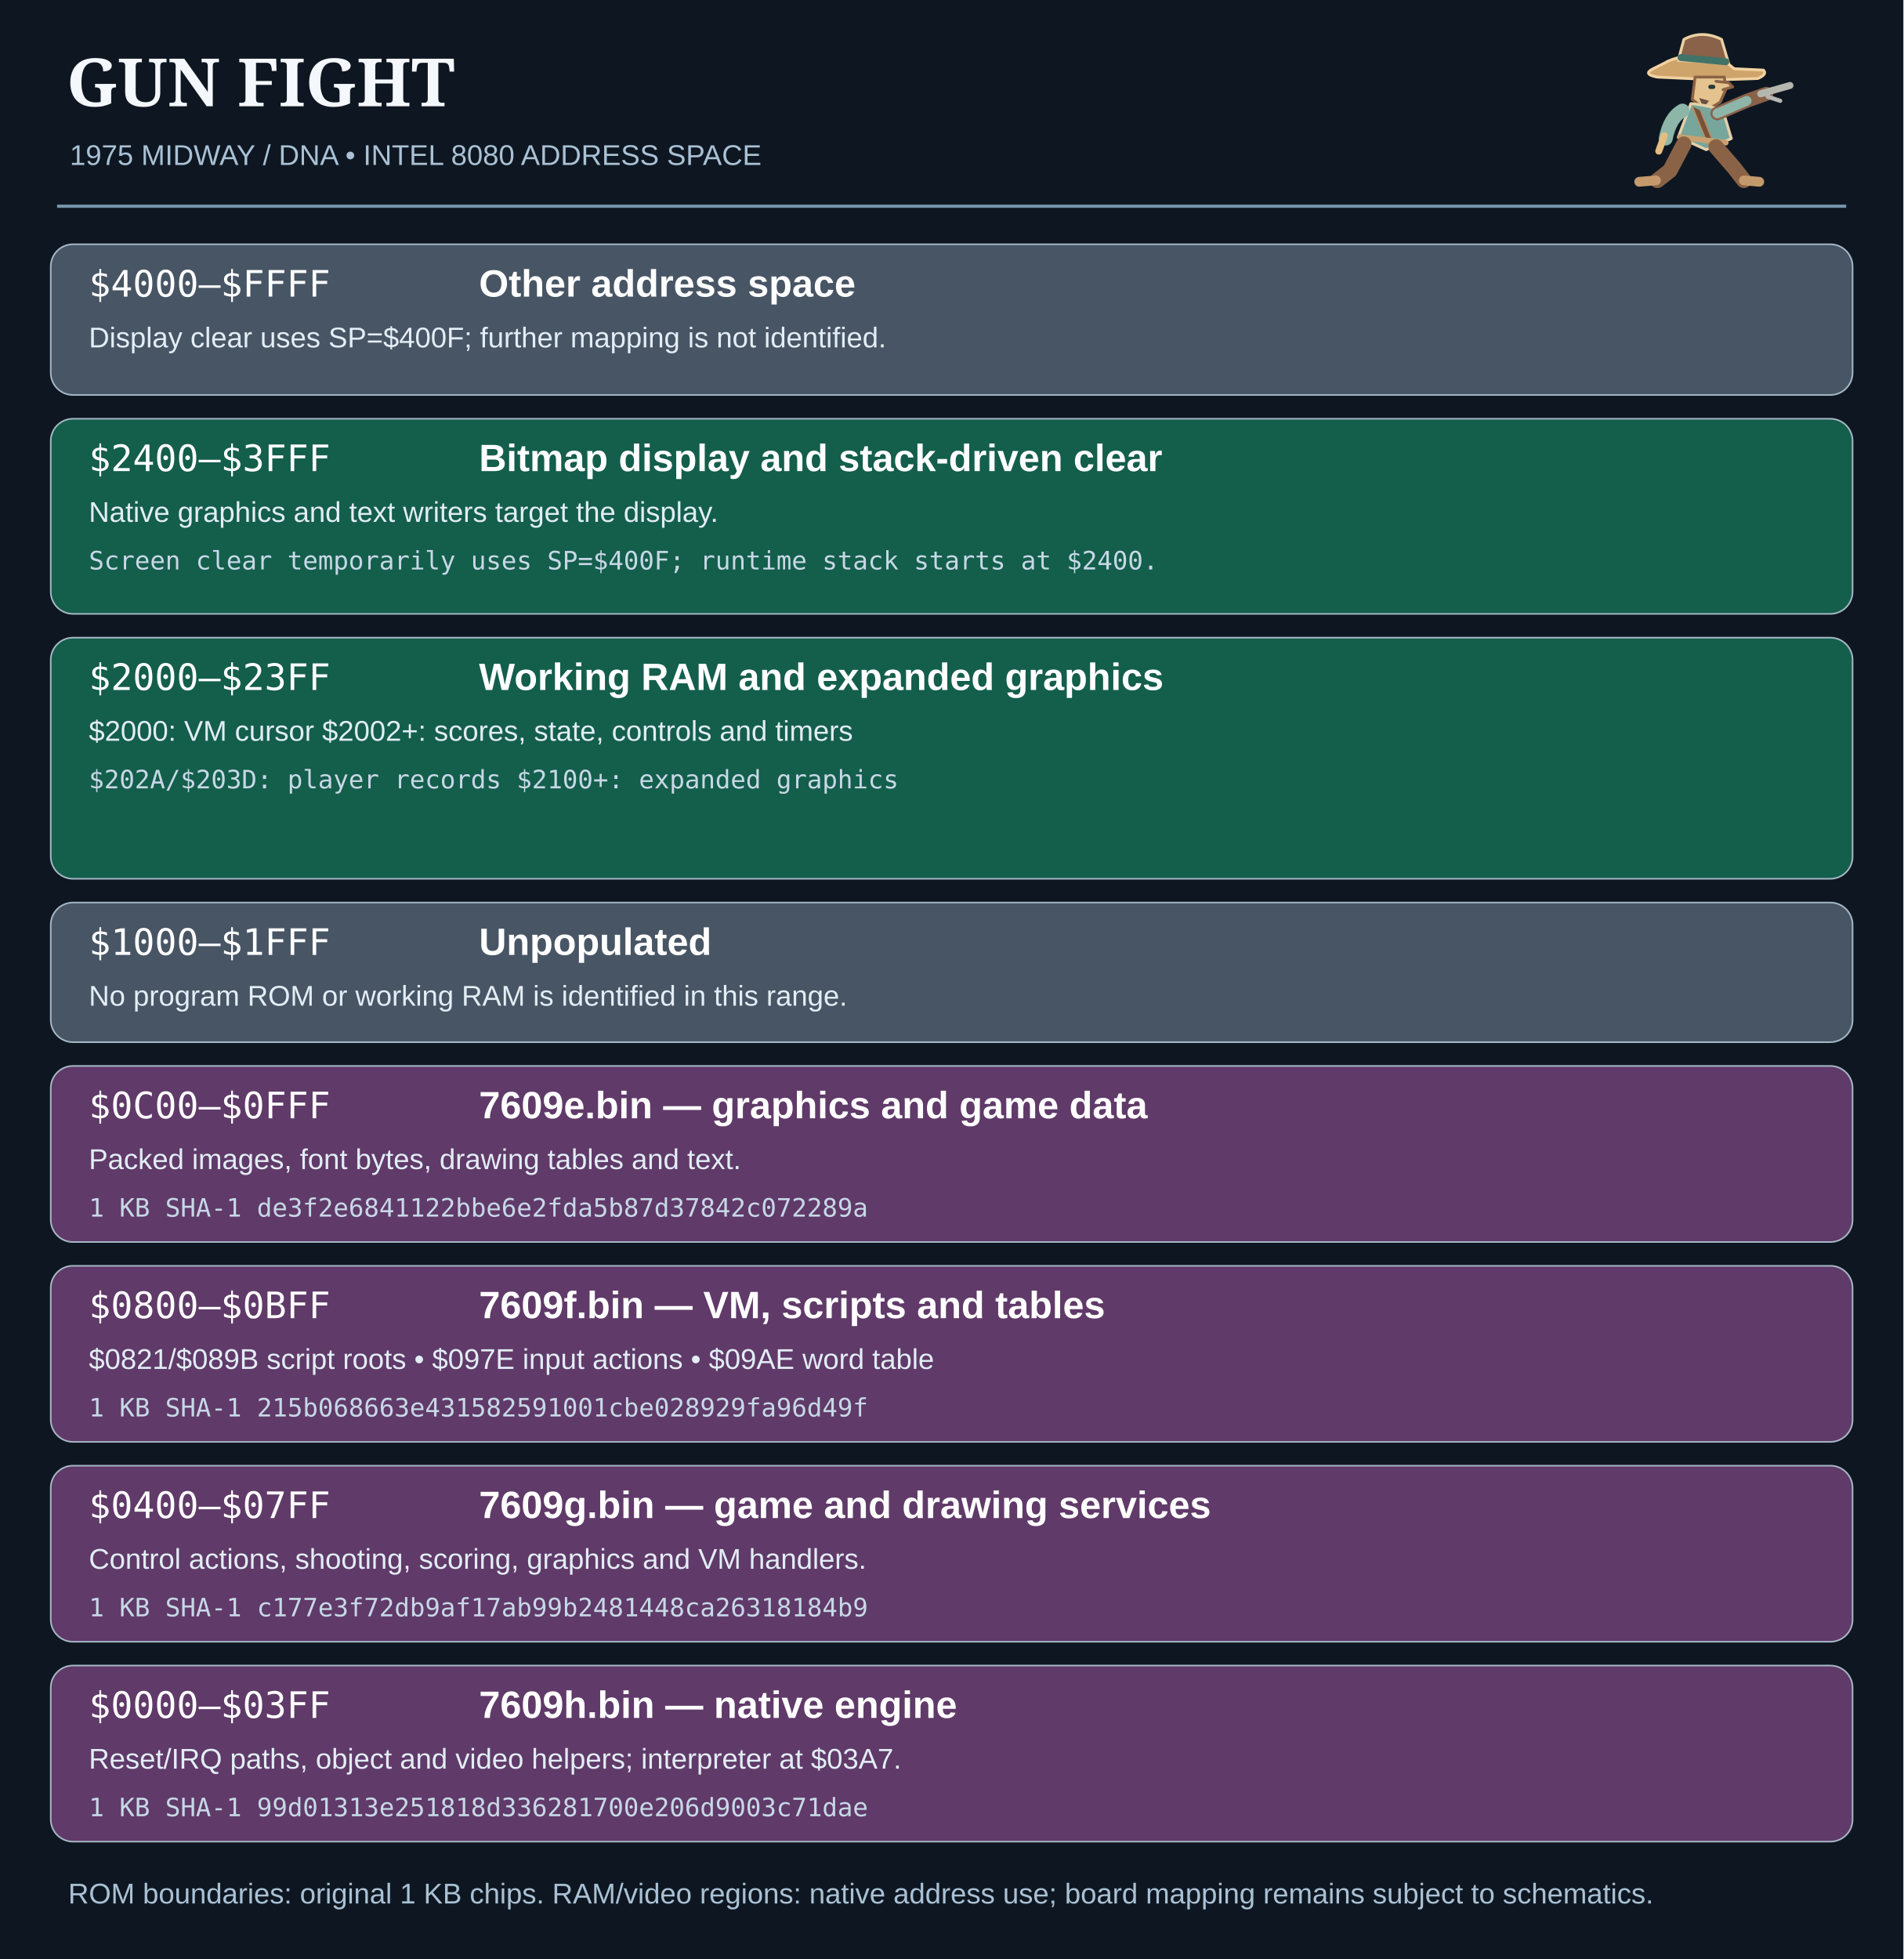
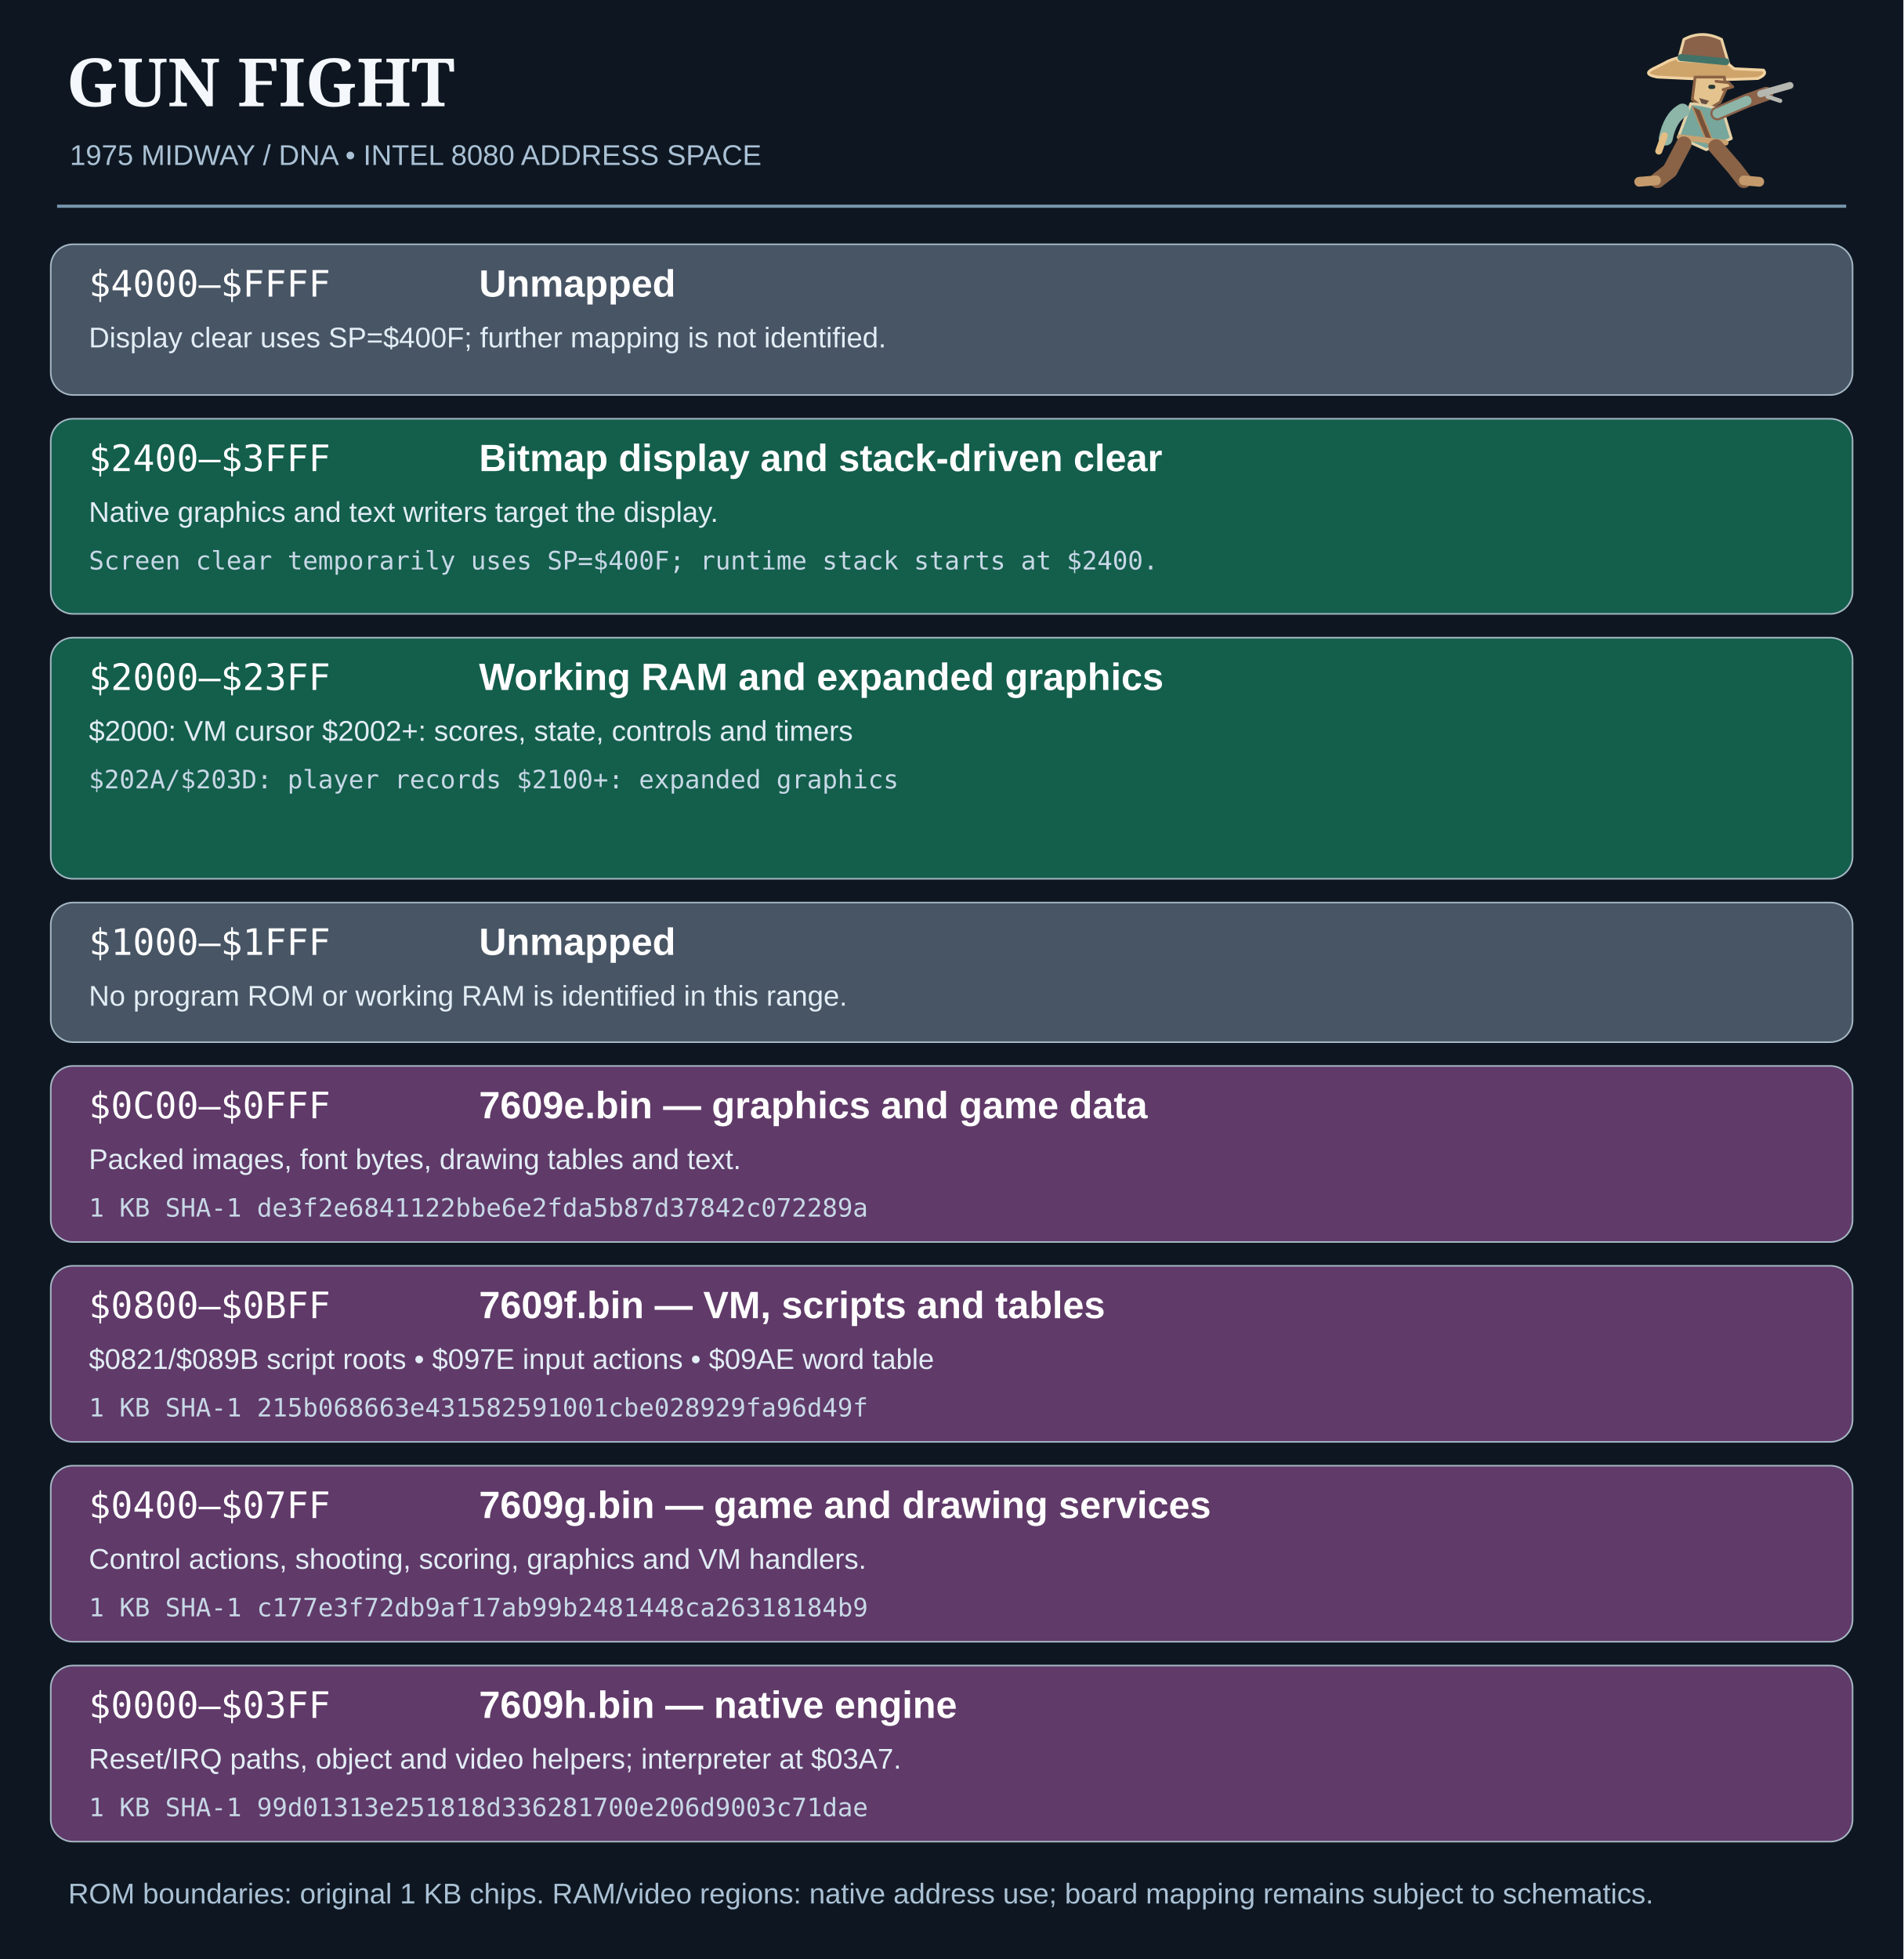
<svg xmlns="http://www.w3.org/2000/svg" width="1200" height="1235" viewBox="0 0 1200 1235" role="img" aria-labelledby="title description">
  <rect width="1200" height="1235" fill="#0e1721" />
  <style>.title{fill:#f4f7fb;font:700 42px Georgia,serif}.subtitle{fill:#aac1d5;font:18px Arial,sans-serif}.range{fill:#ffffff;font:23px monospace}.heading{fill:#ffffff;font:700 24px Arial,sans-serif}.body{fill:#e2edf5;font:18px Arial,sans-serif}.small{fill:#c7d8e6;font:16px monospace}</style>
  <text class="title" x="42" y="67">GUN FIGHT</text>
  <text class="subtitle" x="44" y="104">1975 MIDWAY / DNA  •  INTEL 8080 ADDRESS SPACE</text>
  <line x1="36" y1="130" x2="1164" y2="130" stroke="#7796ad" stroke-width="2" />
  <g transform="translate(1015 9) scale(.88)" stroke-linecap="round" stroke-linejoin="round" aria-label="Gun Fight cowboy emblem">
    <path d="M39 35 Q49 29 66 30 L78 28 L83 34 L89 39 L110 40 Q113 43 106 46 L77 47 L34 45 Q23 43 31 39 Z" fill="#cfa46a" stroke="#f1d2a2" stroke-width="2" />
    <path d="M49 33 L53 18 Q66 11 80 18 L85 35 Z" fill="#8a6149" stroke="#ead1a3" stroke-width="2" />
    <path d="M51 31 L83 34" stroke="#427369" stroke-width="5" />
    <path d="M61 45 L82 45 L83 54 L79 63 L69 69 L59 61 Z" fill="#e4c38e" stroke="#8b6244" stroke-width="2" />
    <path d="M76 48 L85 49 L88 52 L81 54" fill="#e4c38e" stroke="#8b6244" stroke-width="2" />
    <path d="M72 52 L74 52" stroke="#293a35" stroke-width="3" />
    <path d="M64 60 L71 62 L67 67" fill="#695044" />
    <path d="M58 64 Q70 65 81 69 L87 89 L69 97 L49 88 Z" fill="#77a69c" stroke="#e3d1a8" stroke-width="2" />
    <path d="M59 66 L70 93 L75 94 L65 69" fill="#77523b" stroke="#b88f62" stroke-width="1" />
    <path d="M50 88 L83 92" stroke="#caa170" stroke-width="4" />
    <path d="M77 71 L98 62 L112 57" fill="none" stroke="#8a6149" stroke-width="10" />
    <path d="M77 71 L98 62" fill="none" stroke="#8db5a8" stroke-width="7" />
    <path d="M108 57 L122 53 L129 51" fill="none" stroke="#b5b6af" stroke-width="5" />
    <path d="M113 59 L122 62" stroke="#b5b6af" stroke-width="3" />
    <path d="M52 69 Q43 74 40 89" fill="none" stroke="#8db5a8" stroke-width="10" />
    <path d="M39 87 L35 98" fill="none" stroke="#e3bd83" stroke-width="5" />
    <path d="M53 93 L43 112 L34 119" stroke="#8a6347" stroke-width="11" fill="none" />
    <path d="M76 95 L89 110 L96 119" stroke="#8a6347" stroke-width="11" fill="none" />
    <path d="M33 119 L21 120 M96 119 L107 120" stroke="#c49a6c" stroke-width="7" />
  </g>
  <g transform="translate(32 154)">
    <rect width="1136" height="95" rx="14" fill="#485565" stroke="#a5b7c4" stroke-width="1" />
    <text x="24" y="33" class="range">$4000–$FFFF</text>
-     <text x="270" y="33" class="heading">Other address space</text>
+     <text x="270" y="33" class="heading">Unmapped</text>
    <text x="24" y="65" class="body">Display clear uses SP=$400F; further mapping is not identified.</text>
  </g>
  <g transform="translate(32 264)">
    <rect width="1136" height="123" rx="14" fill="#145e4c" stroke="#a5b7c4" stroke-width="1" />
    <text x="24" y="33" class="range">$2400–$3FFF</text>
    <text x="270" y="33" class="heading">Bitmap display and stack-driven clear</text>
    <text x="24" y="65" class="body">Native graphics and text writers target the display.</text>
    <text x="24" y="95" class="small">Screen clear temporarily uses SP=$400F; runtime stack starts at $2400.</text>
  </g>
  <g transform="translate(32 402)">
    <rect width="1136" height="152" rx="14" fill="#145e4c" stroke="#a5b7c4" stroke-width="1" />
    <text x="24" y="33" class="range">$2000–$23FF</text>
    <text x="270" y="33" class="heading">Working RAM and expanded graphics</text>
    <text x="24" y="65" class="body">$2000: VM cursor   $2002+: scores, state, controls and timers</text>
    <text x="24" y="95" class="small">$202A/$203D: player records    $2100+: expanded graphics</text>
  </g>
  <g transform="translate(32 569)">
    <rect width="1136" height="88" rx="14" fill="#485565" stroke="#a5b7c4" stroke-width="1" />
    <text x="24" y="33" class="range">$1000–$1FFF</text>
-     <text x="270" y="33" class="heading">Unpopulated</text>
+     <text x="270" y="33" class="heading">Unmapped</text>
    <text x="24" y="65" class="body">No program ROM or working RAM is identified in this range.</text>
  </g>
  <g transform="translate(32 672)">
    <rect width="1136" height="111" rx="14" fill="#603a69" stroke="#a5b7c4" stroke-width="1" />
    <text x="24" y="33" class="range">$0C00–$0FFF</text>
    <text x="270" y="33" class="heading">7609e.bin — graphics and game data</text>
    <text x="24" y="65" class="body">Packed images, font bytes, drawing tables and text.</text>
    <text x="24" y="95" class="small">1 KB    SHA-1 de3f2e6841122bbe6e2fda5b87d37842c072289a</text>
  </g>
  <g transform="translate(32 798)">
    <rect width="1136" height="111" rx="14" fill="#603a69" stroke="#a5b7c4" stroke-width="1" />
    <text x="24" y="33" class="range">$0800–$0BFF</text>
    <text x="270" y="33" class="heading">7609f.bin — VM, scripts and tables</text>
    <text x="24" y="65" class="body">$0821/$089B script roots  •  $097E input actions  •  $09AE word table</text>
    <text x="24" y="95" class="small">1 KB    SHA-1 215b068663e431582591001cbe028929fa96d49f</text>
  </g>
  <g transform="translate(32 924)">
    <rect width="1136" height="111" rx="14" fill="#603a69" stroke="#a5b7c4" stroke-width="1" />
    <text x="24" y="33" class="range">$0400–$07FF</text>
    <text x="270" y="33" class="heading">7609g.bin — game and drawing services</text>
    <text x="24" y="65" class="body">Control actions, shooting, scoring, graphics and VM handlers.</text>
    <text x="24" y="95" class="small">1 KB    SHA-1 c177e3f72db9af17ab99b2481448ca26318184b9</text>
  </g>
  <g transform="translate(32 1050)">
    <rect width="1136" height="111" rx="14" fill="#603a69" stroke="#a5b7c4" stroke-width="1" />
    <text x="24" y="33" class="range">$0000–$03FF</text>
    <text x="270" y="33" class="heading">7609h.bin — native engine</text>
    <text x="24" y="65" class="body">Reset/IRQ paths, object and video helpers; interpreter at $03A7.</text>
    <text x="24" y="95" class="small">1 KB    SHA-1 99d01313e251818d336281700e206d9003c71dae</text>
  </g>
  <text class="subtitle" x="43" y="1200">ROM boundaries: original 1 KB chips. RAM/video regions: native address use; board mapping remains subject to schematics.</text>
</svg>
